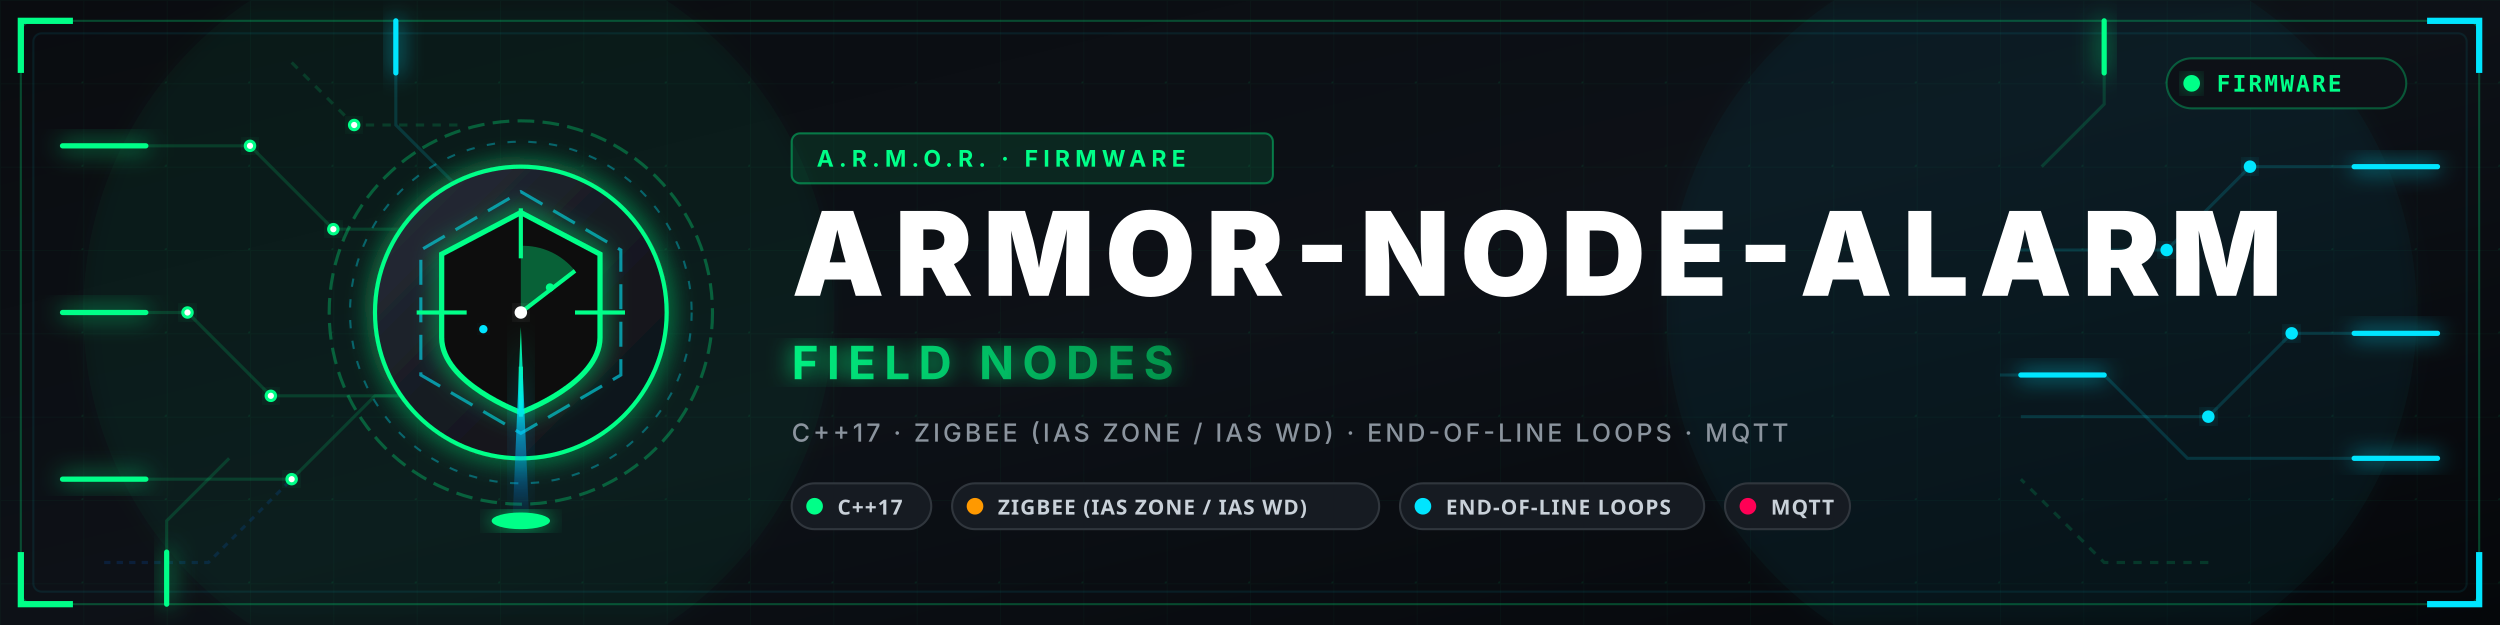
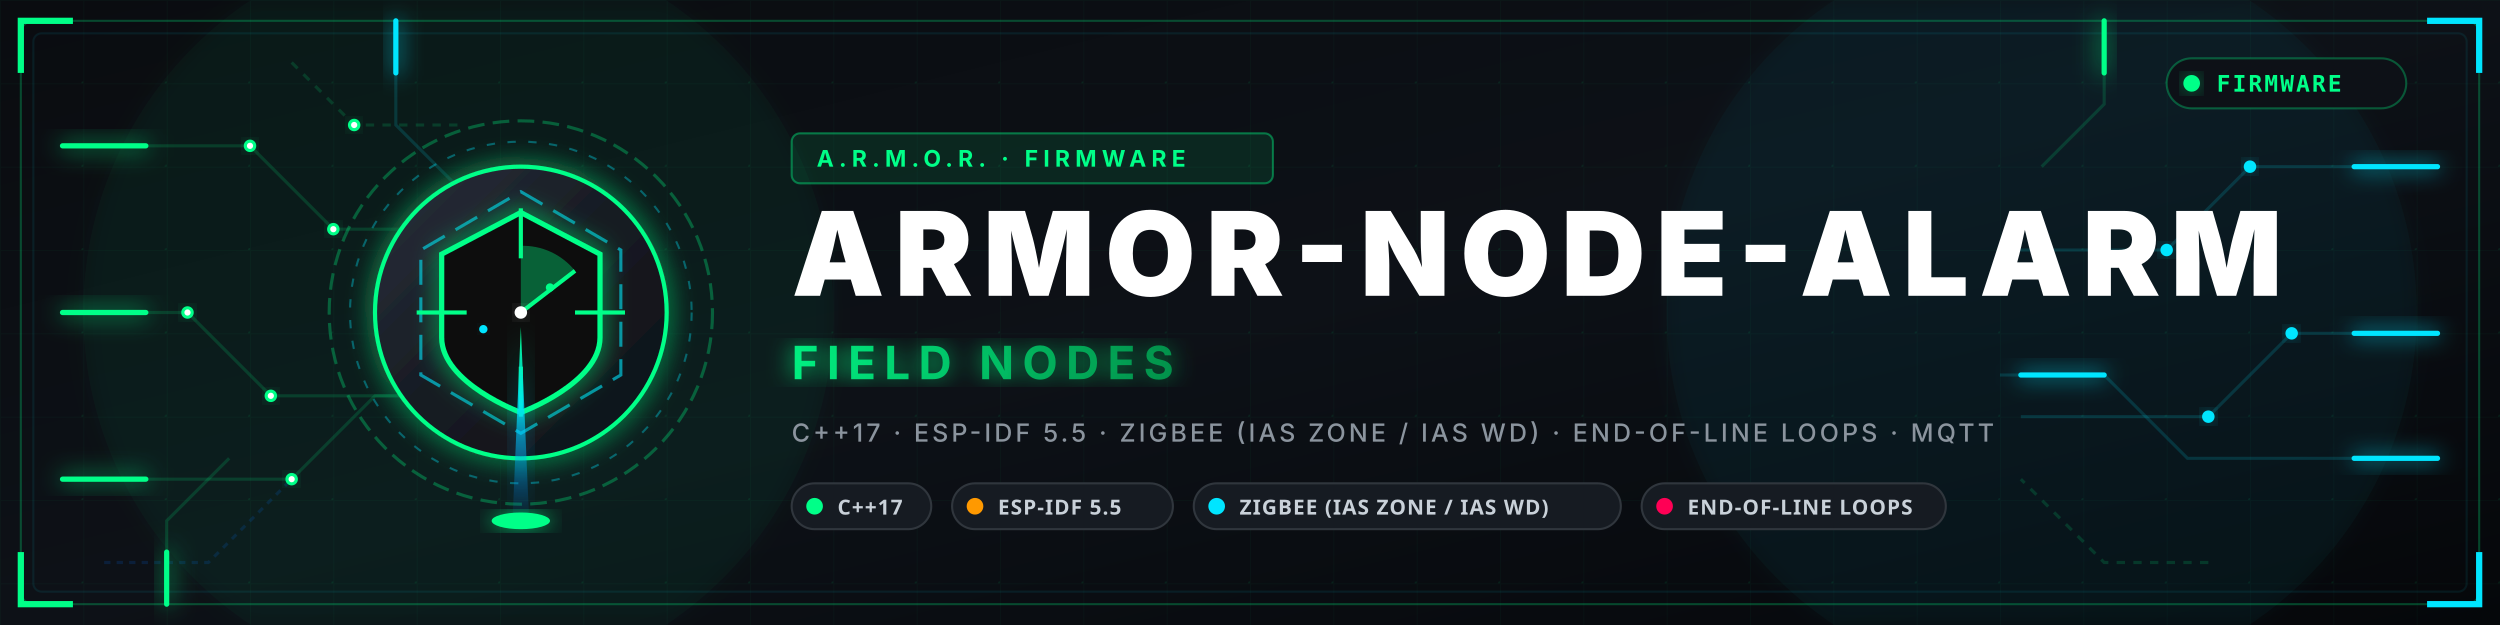
<svg xmlns="http://www.w3.org/2000/svg" viewBox="0 0 1200 300" width="100%" height="100%">
  <defs>
    <linearGradient id="bgGlow" x1="0%" y1="0%" x2="100%" y2="100%">
      <stop offset="0%" stop-color="#0A0C10" />
      <stop offset="50%" stop-color="#0D1117" />
      <stop offset="100%" stop-color="#05070A" />
    </linearGradient>
    <linearGradient id="cyanGlow" x1="0%" y1="0%" x2="100%" y2="0%">
      <stop offset="0%" stop-color="#00E5FF" stop-opacity="0.8" />
      <stop offset="100%" stop-color="#0088FF" stop-opacity="0.9" />
    </linearGradient>
    <linearGradient id="greenGlow" x1="0%" y1="0%" x2="100%" y2="0%">
      <stop offset="0%" stop-color="#00FF88" stop-opacity="0.9" />
      <stop offset="100%" stop-color="#00AA55" stop-opacity="0.8" />
    </linearGradient>
    <linearGradient id="laserBeam" x1="0%" y1="0%" x2="0%" y2="100%">
      <stop offset="0%" stop-color="#00FF88" stop-opacity="1" />
      <stop offset="40%" stop-color="#00E5FF" stop-opacity="0.8" />
      <stop offset="100%" stop-color="#0077FF" stop-opacity="0" />
    </linearGradient>
    <linearGradient id="metalGradient" x1="0%" y1="0%" x2="100%" y2="100%">
      <stop offset="0%" stop-color="#2A303C" />
      <stop offset="50%" stop-color="#161B22" />
      <stop offset="100%" stop-color="#0D1117" />
    </linearGradient>
    <filter id="glowCyan" x="-20%" y="-20%" width="140%" height="140%">
      <feGaussianBlur stdDeviation="5" result="blur" />
      <feMerge>
        <feMergeNode in="blur" />
        <feMergeNode in="SourceGraphic" />
      </feMerge>
    </filter>
    <filter id="glowGreen" x="-20%" y="-20%" width="140%" height="140%">
      <feGaussianBlur stdDeviation="6" result="blur" />
      <feMerge>
        <feMergeNode in="blur" />
        <feMergeNode in="SourceGraphic" />
      </feMerge>
    </filter>
    <filter id="glowBeam" x="-30%" y="-30%" width="160%" height="160%">
      <feGaussianBlur stdDeviation="8" result="blur" />
      <feMerge>
        <feMergeNode in="blur" />
        <feMergeNode in="SourceGraphic" />
      </feMerge>
    </filter>
    <pattern id="cyberGrid" width="40" height="40" patternUnits="userSpaceOnUse">
      <path d="M 40 0 L 0 0 0 40" fill="none" stroke="#00FF88" stroke-opacity="0.03" stroke-width="1" />
      <circle cx="40" cy="40" r="1" fill="#00FF88" fill-opacity="0.08" />
    </pattern>
    <g id="pcbNode">
      <circle cx="0" cy="0" r="3" fill="#00FF88" filter="url(#glowGreen)" />
      <circle cx="0" cy="0" r="1.5" fill="#FFFFFF" />
    </g>
  </defs>
  <rect width="1200" height="300" fill="url(#bgGlow)" />
  <rect width="1200" height="300" fill="url(#cyberGrid)" />
  <circle cx="220" cy="150" r="180" fill="#00FF88" fill-opacity="0.03" filter="url(#glowGreen)">
    <animate attributeName="fill-opacity" values="0.02;0.05;0.02" dur="6s" repeatCount="indefinite" />
  </circle>
  <circle cx="980" cy="150" r="180" fill="#00E5FF" fill-opacity="0.03" filter="url(#glowCyan)">
    <animate attributeName="fill-opacity" values="0.02;0.05;0.02" dur="6s" repeatCount="indefinite" />
  </circle>
  <rect x="10" y="10" width="1180" height="280" fill="none" stroke="#00FF88" stroke-opacity="0.25" stroke-width="1" rx="6" />
  <rect x="16" y="16" width="1168" height="268" fill="none" stroke="#00E5FF" stroke-opacity="0.08" stroke-width="1" rx="4" />
  <path d="M 10 35 L 10 10 L 35 10" fill="none" stroke="#00FF88" stroke-width="3">
    <animate attributeName="stroke-opacity" values="0.6;1;0.6" dur="3s" repeatCount="indefinite" />
  </path>
  <path d="M 1190 35 L 1190 10 L 1165 10" fill="none" stroke="#00E5FF" stroke-width="3">
    <animate attributeName="stroke-opacity" values="0.6;1;0.6" dur="3s" repeatCount="indefinite" />
  </path>
  <path d="M 10 265 L 10 290 L 35 290" fill="none" stroke="#00FF88" stroke-width="3">
    <animate attributeName="stroke-opacity" values="0.6;1;0.6" dur="3s" repeatCount="indefinite" />
  </path>
  <path d="M 1190 265 L 1190 290 L 1165 290" fill="none" stroke="#00E5FF" stroke-width="3">
    <animate attributeName="stroke-opacity" values="0.6;1;0.6" dur="3s" repeatCount="indefinite" />
  </path>
  <g stroke="#00FF88" stroke-opacity="0.15" stroke-width="1.5" fill="none">
    <path d="M 30 70 L 120 70 L 160 110 L 240 110" />
    <path d="M 30 150 L 90 150 L 130 190 L 220 190" />
    <path d="M 30 230 L 140 230 L 180 190 L 210 190" />
    <path d="M 80 290 L 80 250 L 110 220" />
    <path d="M 190 10 L 190 60 L 220 90" stroke="#00E5FF" stroke-opacity="0.15" />
    <path d="M 140 30 L 170 60 L 220 60" stroke-dasharray="4,4" />
    <path d="M 50 270 L 100 270 L 140 230" stroke="#0077FF" stroke-opacity="0.15" stroke-dasharray="3,3" />
  </g>
  <g fill="none" stroke-linecap="round" stroke-linejoin="round">
    <path d="M 30 70 L 120 70 L 160 110 L 240 110" stroke="#00FF88" stroke-width="2.5" stroke-dasharray="40, 240" filter="url(#glowGreen)">
      <animate attributeName="stroke-dashoffset" values="280;0" dur="3s" repeatCount="indefinite" />
    </path>
    <path d="M 30 150 L 90 150 L 130 190 L 220 190" stroke="#00FF88" stroke-width="2.5" stroke-dasharray="40, 220" filter="url(#glowGreen)">
      <animate attributeName="stroke-dashoffset" values="260;0" dur="3.5s" repeatCount="indefinite" />
    </path>
    <path d="M 30 230 L 140 230 L 180 190 L 210 190" stroke="#00FF88" stroke-width="2.5" stroke-dasharray="40, 230" filter="url(#glowGreen)">
      <animate attributeName="stroke-dashoffset" values="270;0" dur="3.2s" repeatCount="indefinite" />
    </path>
    <path d="M 80 290 L 80 250 L 110 220" stroke="#00FF88" stroke-width="2.5" stroke-dasharray="25, 100" filter="url(#glowGreen)">
      <animate attributeName="stroke-dashoffset" values="125;0" dur="2.5s" repeatCount="indefinite" />
    </path>
    <path d="M 190 10 L 190 60 L 220 90" stroke="#00E5FF" stroke-width="2.5" stroke-dasharray="25, 90" filter="url(#glowCyan)">
      <animate attributeName="stroke-dashoffset" values="115;0" dur="2.8s" repeatCount="indefinite" />
    </path>
  </g>
  <use href="#pcbNode" x="120" y="70" />
  <use href="#pcbNode" x="160" y="110" />
  <use href="#pcbNode" x="90" y="150" />
  <use href="#pcbNode" x="130" y="190" />
  <use href="#pcbNode" x="140" y="230" />
  <use href="#pcbNode" x="170" y="60" />
  <g stroke="#00E5FF" stroke-opacity="0.15" stroke-width="1.5" fill="none">
    <path d="M 1170 80 L 1080 80 L 1040 120 L 960 120" />
    <path d="M 1170 160 L 1100 160 L 1060 200 L 970 200" />
    <path d="M 1170 220 L 1050 220 L 1010 180 M 1010 180 L 960 180" />
    <path d="M 1010 10 L 1010 50 L 980 80" stroke="#00FF88" stroke-opacity="0.15" />
    <path d="M 1060 270 L 1010 270 L 970 230" stroke="#00FF88" stroke-opacity="0.15" stroke-dasharray="4,4" />
  </g>
  <g fill="none" stroke-linecap="round" stroke-linejoin="round">
    <path d="M 1170 80 L 1080 80 L 1040 120 L 960 120" stroke="#00E5FF" stroke-width="2.5" stroke-dasharray="40, 230" filter="url(#glowCyan)">
      <animate attributeName="stroke-dashoffset" values="0;270" dur="3.5s" repeatCount="indefinite" />
    </path>
    <path d="M 1170 160 L 1100 160 L 1060 200 L 970 200" stroke="#00E5FF" stroke-width="2.5" stroke-dasharray="40, 240" filter="url(#glowCyan)">
      <animate attributeName="stroke-dashoffset" values="0;280" dur="3.8s" repeatCount="indefinite" />
    </path>
    <path d="M 1170 220 L 1050 220 L 1010 180 M 1010 180 L 960 180" stroke="#00E5FF" stroke-width="2.5" stroke-dasharray="40, 250" filter="url(#glowCyan)">
      <animate attributeName="stroke-dashoffset" values="0;290" dur="4s" repeatCount="indefinite" />
    </path>
    <path d="M 1010 10 L 1010 50 L 980 80" stroke="#00FF88" stroke-width="2.5" stroke-dasharray="25, 95" filter="url(#glowGreen)">
      <animate attributeName="stroke-dashoffset" values="0;120" dur="2.6s" repeatCount="indefinite" />
    </path>
  </g>
  <circle cx="1080" cy="80" r="3" fill="#00E5FF" filter="url(#glowCyan)" />
  <circle cx="1040" cy="120" r="3" fill="#00E5FF" filter="url(#glowCyan)" />
  <circle cx="1100" cy="160" r="3" fill="#00E5FF" filter="url(#glowCyan)" />
  <circle cx="1060" cy="200" r="3" fill="#00E5FF" filter="url(#glowCyan)" />
  <g transform="translate(250, 150)">
    <g>
      <circle cx="0" cy="0" r="92" fill="none" stroke="#00FF88" stroke-opacity="0.3" stroke-width="1.5" stroke-dasharray="8,4" />
      <circle cx="0" cy="0" r="82" fill="none" stroke="#00E5FF" stroke-opacity="0.35" stroke-width="1" stroke-dasharray="4,6" />
      <animateTransform attributeName="transform" type="rotate" from="0 0 0" to="360 0 0" dur="25s" repeatCount="indefinite" />
    </g>
    <circle cx="0" cy="0" r="70" fill="url(#metalGradient)" stroke="#00FF88" stroke-width="2" filter="url(#glowGreen)" />
    <g>
      <polygon points="0,-58 48,-30 48,30 0,58 -48,30 -48,-30" fill="none" stroke="#00E5FF" stroke-width="1.5" stroke-dasharray="12,6" opacity="0.6" />
      <animateTransform attributeName="transform" type="rotate" from="360 0 0" to="0 0 0" dur="18s" repeatCount="indefinite" />
    </g>
    <path d="M 0 -48 L 38 -28 L 38 12 C 38 34 0 48 0 48 C 0 48 -38 34 -38 12 L -38 -28 Z" fill="#0A0C10" stroke="#00FF88" stroke-width="2.5" filter="url(#glowGreen)" />
    <g>
      <path d="M 0 0 L 26 -20 A 32 32 0 0 0 0 -32 Z" fill="#00FF88" fill-opacity="0.35" />
      <line x1="0" y1="0" x2="26" y2="-20" stroke="#00FF88" stroke-width="2" />
      <animateTransform attributeName="transform" type="rotate" from="0 0 0" to="360 0 0" dur="4s" repeatCount="indefinite" />
    </g>
    <circle cx="14" cy="-12" r="2" fill="#00FF88" filter="url(#glowGreen)">
      <animate attributeName="opacity" values="0.2;1;0.2" dur="2s" repeatCount="indefinite" />
    </circle>
    <circle cx="-18" cy="8" r="2" fill="#00E5FF" filter="url(#glowCyan)">
      <animate attributeName="opacity" values="1;0.2;1" dur="1.5s" repeatCount="indefinite" />
    </circle>
    <line x1="-50" y1="0" x2="-26" y2="0" stroke="#00FF88" stroke-width="2" />
    <line x1="26" y1="0" x2="50" y2="0" stroke="#00FF88" stroke-width="2" />
    <line x1="0" y1="-50" x2="0" y2="-26" stroke="#00FF88" stroke-width="2" />
    <line x1="0" y1="26" x2="0" y2="50" stroke="#00FF88" stroke-width="2" />
    <circle cx="0" cy="0" r="3" fill="#FFFFFF" filter="url(#glowGreen)">
      <animate attributeName="opacity" values="0.4;1;0.4" dur="1.2s" repeatCount="indefinite" />
    </circle>
  </g>
  <path d="M 250 157 L 246 250 L 254 250 Z" fill="url(#laserBeam)" filter="url(#glowBeam)">
    <animate attributeName="opacity" values="0.3;1;0.3" dur="1.2s" repeatCount="indefinite" />
  </path>
  <ellipse cx="250" cy="250" rx="14" ry="4" fill="#00FF88" filter="url(#glowGreen)">
    <animate attributeName="rx" values="10;18;10" dur="1.2s" repeatCount="indefinite" />
    <animate attributeName="opacity" values="0.4;1;0.4" dur="1.2s" repeatCount="indefinite" />
  </ellipse>
  <g transform="translate(380, 0)">
    <g transform="translate(0, 82)">
      <rect x="0" y="-18" width="231" height="24" rx="4" fill="#00FF88" fill-opacity="0.1" stroke="#00FF88" stroke-opacity="0.4" stroke-width="1">
        <animate attributeName="stroke-opacity" values="0.3;0.8;0.3" dur="4s" repeatCount="indefinite" />
      </rect>
      <text x="12" y="-2" font-family="'Inter', 'Segoe UI', 'Roboto', sans-serif" font-weight="700" font-size="11" fill="#00FF88" letter-spacing="2.5">A.R.M.O.R. · FIRMWARE</text>
    </g>
    <text x="0" y="142" font-family="'Inter', 'Segoe UI', 'Roboto', sans-serif" font-weight="900" font-size="56" fill="#FFFFFF" letter-spacing="5">ARMOR-NODE-ALARM</text>
    <text x="0" y="182" font-family="'Inter', 'Segoe UI', 'Roboto', sans-serif" font-weight="700" font-size="22" fill="url(#greenGlow)" letter-spacing="4" filter="url(#glowGreen)">FIELD NODES</text>
-     <text x="0" y="212" font-family="'Inter', 'Segoe UI', 'Roboto', sans-serif" font-weight="500" font-size="12" fill="#8B949E" letter-spacing="1.5">C++17 · ZIGBEE (IAS ZONE / IAS WD) · END-OF-LINE LOOPS · MQTT</text>
+     <text x="0" y="212" font-family="'Inter', 'Segoe UI', 'Roboto', sans-serif" font-weight="500" font-size="12" fill="#8B949E" letter-spacing="1.5">C++17 · ESP-IDF 5.5 · ZIGBEE (IAS ZONE / IAS WD) · END-OF-LINE LOOPS · MQTT</text>
    <g transform="translate(0, 232)">
      <rect x="0" y="0" width="67" height="22" rx="11" fill="#161B22" stroke="#30363D" stroke-width="1" />
      <circle cx="11" cy="11" r="4" fill="#00FF88">
        <animate attributeName="opacity" values="0.5;1;0.5" dur="2.0s" repeatCount="indefinite" />
      </circle>
      <text x="22" y="15" font-family="sans-serif" font-weight="600" font-size="10" fill="#C9D1D9" letter-spacing="0.5">C++17</text>
-       <rect x="77" y="0" width="205" height="22" rx="11" fill="#161B22" stroke="#30363D" stroke-width="1" />
+       <rect x="77" y="0" width="106" height="22" rx="11" fill="#161B22" stroke="#30363D" stroke-width="1" />
      <circle cx="88" cy="11" r="4" fill="#FF9900">
        <animate attributeName="opacity" values="0.5;1;0.5" dur="2.2s" repeatCount="indefinite" />
      </circle>
-       <text x="99" y="15" font-family="sans-serif" font-weight="600" font-size="10" fill="#C9D1D9" letter-spacing="0.5">ZIGBEE (IAS ZONE / IAS WD)</text>
-       <rect x="292" y="0" width="146" height="22" rx="11" fill="#161B22" stroke="#30363D" stroke-width="1" />
-       <circle cx="303" cy="11" r="4" fill="#00E5FF">
+       <text x="99" y="15" font-family="sans-serif" font-weight="600" font-size="10" fill="#C9D1D9" letter-spacing="0.5">ESP-IDF 5.5</text>
+       <rect x="193" y="0" width="205" height="22" rx="11" fill="#161B22" stroke="#30363D" stroke-width="1" />
+       <circle cx="204" cy="11" r="4" fill="#00E5FF">
        <animate attributeName="opacity" values="0.5;1;0.5" dur="2.4s" repeatCount="indefinite" />
      </circle>
-       <text x="314" y="15" font-family="sans-serif" font-weight="600" font-size="10" fill="#C9D1D9" letter-spacing="0.5">END-OF-LINE LOOPS</text>
-       <rect x="448" y="0" width="60" height="22" rx="11" fill="#161B22" stroke="#30363D" stroke-width="1" />
-       <circle cx="459" cy="11" r="4" fill="#FF0055">
+       <text x="215" y="15" font-family="sans-serif" font-weight="600" font-size="10" fill="#C9D1D9" letter-spacing="0.5">ZIGBEE (IAS ZONE / IAS WD)</text>
+       <rect x="408" y="0" width="146" height="22" rx="11" fill="#161B22" stroke="#30363D" stroke-width="1" />
+       <circle cx="419" cy="11" r="4" fill="#FF0055">
        <animate attributeName="opacity" values="0.5;1;0.5" dur="2.6s" repeatCount="indefinite" />
      </circle>
-       <text x="470" y="15" font-family="sans-serif" font-weight="600" font-size="10" fill="#C9D1D9" letter-spacing="0.5">MQTT</text>
+       <text x="430" y="15" font-family="sans-serif" font-weight="600" font-size="10" fill="#C9D1D9" letter-spacing="0.5">END-OF-LINE LOOPS</text>
    </g>
  </g>
  <g transform="translate(1050, 42)">
    <rect x="-10" y="-14" width="115" height="24" rx="12" fill="#0D1117" stroke="#00FF88" stroke-opacity="0.3" stroke-width="1" />
    <circle cx="2" cy="-2" r="4" fill="#00FF88" filter="url(#glowGreen)">
      <animate attributeName="opacity" values="0.3;1;0.3" dur="1.5s" repeatCount="indefinite" />
    </circle>
    <text x="14" y="2" font-family="monospace" font-weight="700" font-size="11" fill="#00FF88" letter-spacing="1">FIRMWARE</text>
  </g>
</svg>
